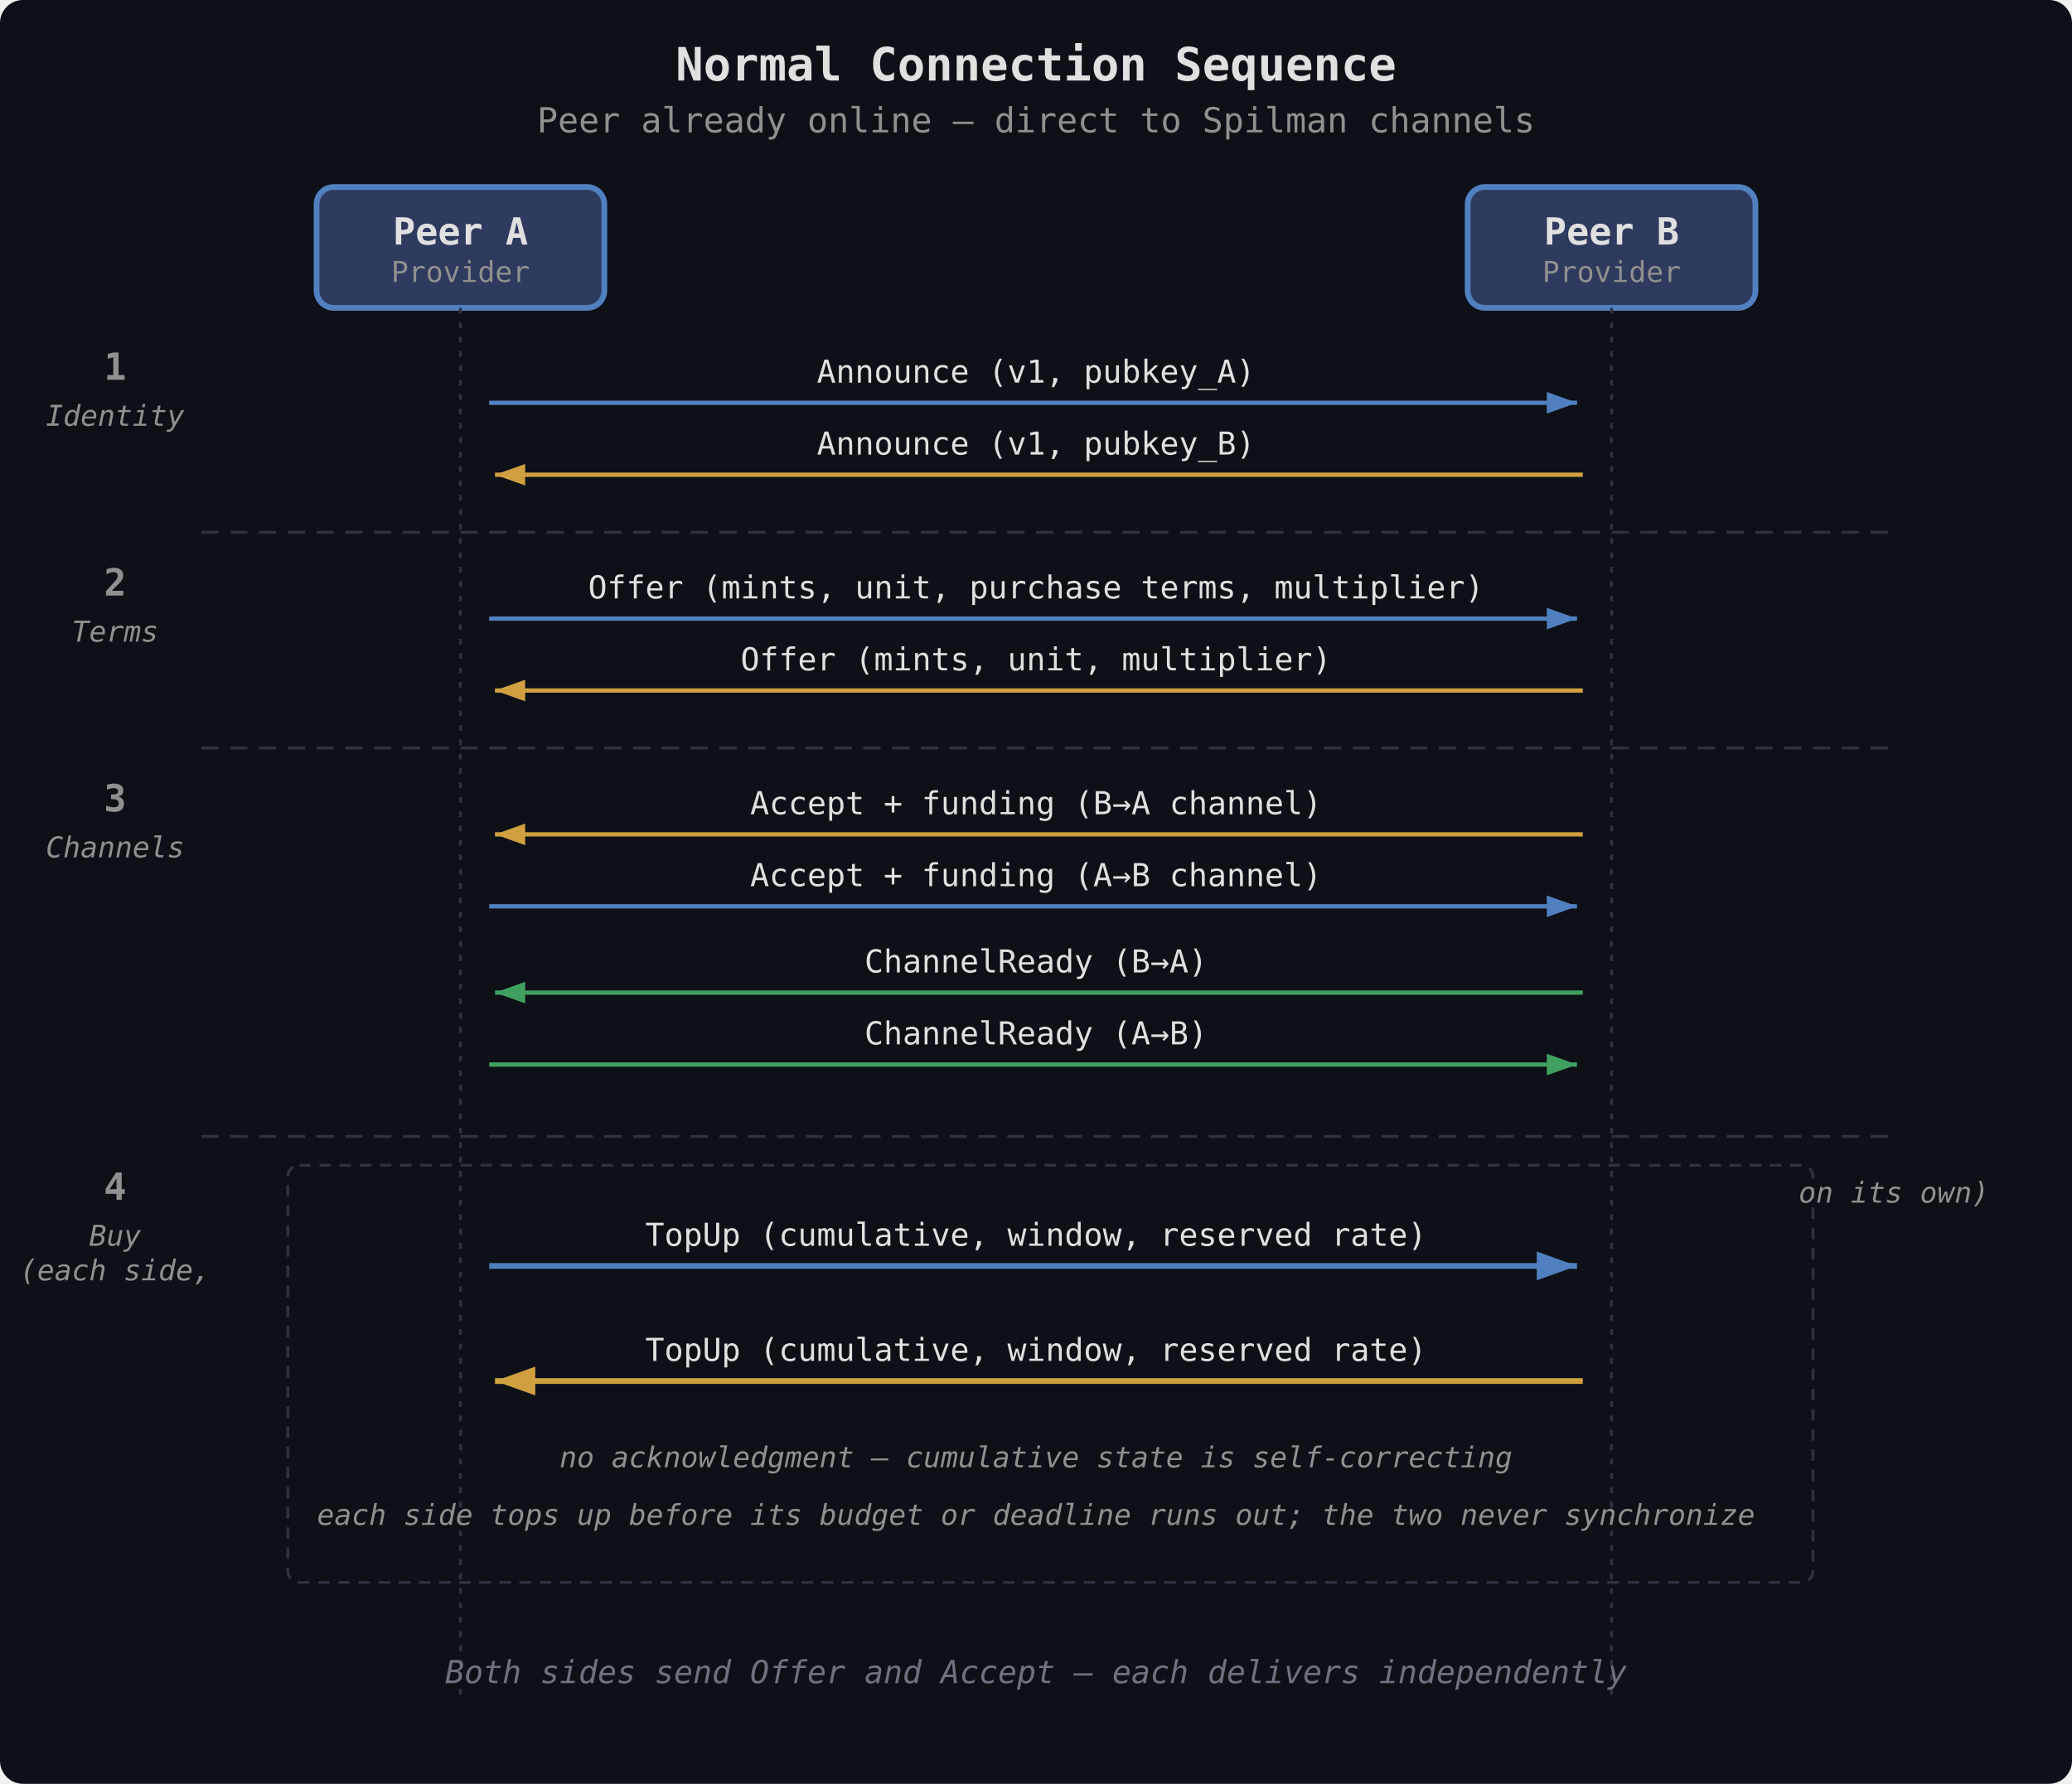
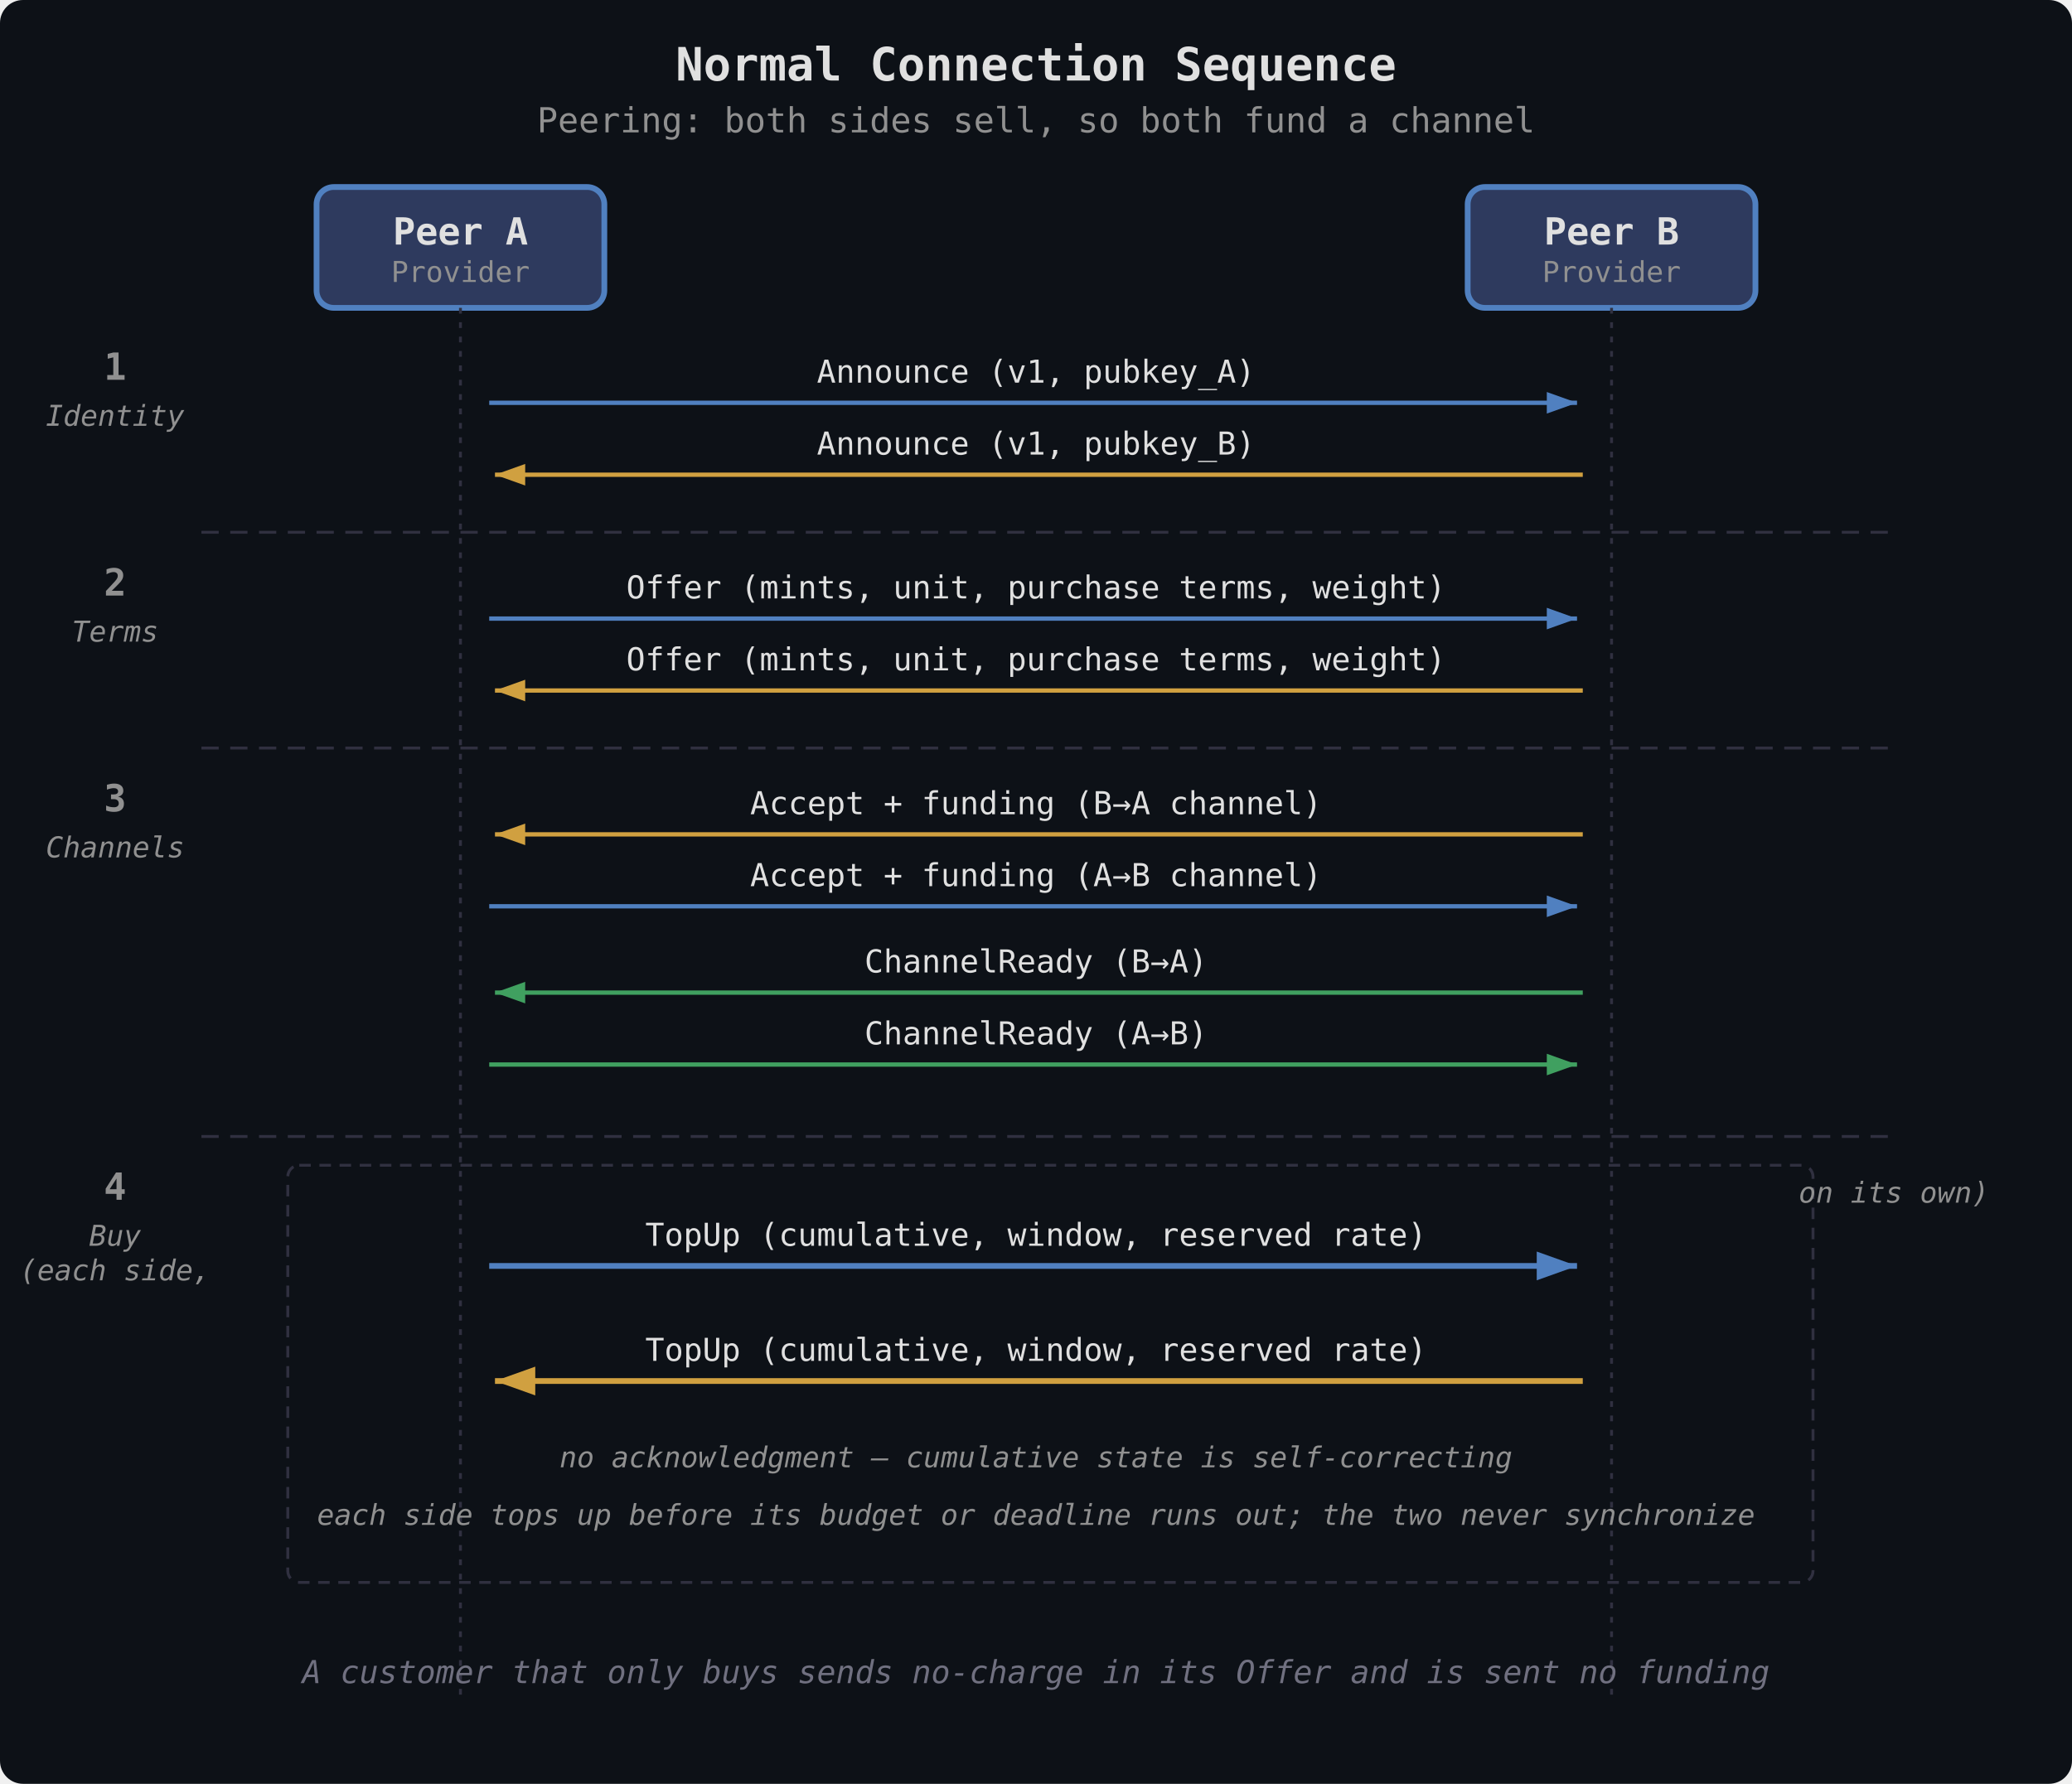
<svg xmlns="http://www.w3.org/2000/svg" viewBox="0 0 720 620" font-family="monospace" font-size="12">
  <style>
    text          { fill: #e0e0e0; }
    text.title    { font-size: 16px; font-weight: bold; }
    text.subtitle { font-size: 12px; fill: #909090; }
    text.nlabel   { font-size: 13px; font-weight: bold; }
    text.nrole    { font-size: 10px; fill: #909090; }
    text.plabel   { font-size: 13px; font-weight: bold; fill: #909090; }
    text.annot    { font-size: 10px; fill: #909090; font-style: italic; }
    text.alabel   { font-size: 11px; }
    text.caption  { font-size: 11px; fill: #707080; font-style: italic; }
    line.sep      { stroke: #303040; stroke-width: 1; stroke-dasharray: 6,4; }
    line.life     { stroke: #303040; stroke-width: 1; stroke-dasharray: 2,3; }

    .bg           { fill: #0d1117; }
    .callout      { fill: #151520; }
    .node         { fill: #2e3a5e; stroke: #5080c0; }

    @media (prefers-color-scheme: light) {
      text          { fill: #1f2328; }
      text.subtitle, text.nrole, text.plabel, text.annot, text.altlabel,
      text.elabel, text.mdesc, text.tlabel { fill: #656d76; }
      text.caption  { fill: #7c8186; }
      line.sep, line.life { stroke: #d1d9e0; }
      rect.alt      { stroke: #d1d9e0; }
      .bg           { fill: #ffffff; }
      .callout      { fill: #f6f8fa; }
      .node, rect.node { fill: #ddf4ff; stroke: #0969da; }
      rect.compute, rect.result { fill: #f6f8fa; }
    }
  </style>
  <defs>
    <marker id="aR" markerWidth="7" markerHeight="5" refX="7" refY="2.5" orient="auto">
      <polygon points="0,0 7,2.5 0,5" fill="#5080c0" />
    </marker>
    <marker id="aL" markerWidth="7" markerHeight="5" refX="7" refY="2.5" orient="auto">
      <polygon points="0,0 7,2.5 0,5" fill="#d0a040" />
    </marker>
    <marker id="aG" markerWidth="7" markerHeight="5" refX="7" refY="2.5" orient="auto">
      <polygon points="0,0 7,2.5 0,5" fill="#40a060" />
    </marker>
  </defs>
  <rect width="720" height="620" rx="8" class="bg" />
  <text x="360" y="28" text-anchor="middle" class="title">Normal Connection Sequence</text>
-   <text x="360" y="46" text-anchor="middle" class="subtitle">Peer already online — direct to Spilman channels</text>
+   <text x="360" y="46" text-anchor="middle" class="subtitle">Peering: both sides sell, so both fund a channel</text>
  <rect x="110" y="65" width="100" height="42" class="node" stroke-width="2" rx="6" />
  <text x="160" y="85" text-anchor="middle" class="nlabel">Peer A</text>
  <text x="160" y="98" text-anchor="middle" class="nrole">Provider</text>
  <rect x="510" y="65" width="100" height="42" class="node" stroke-width="2" rx="6" />
  <text x="560" y="85" text-anchor="middle" class="nlabel">Peer B</text>
  <text x="560" y="98" text-anchor="middle" class="nrole">Provider</text>
  <line x1="160" y1="107" x2="160" y2="590" class="life" />
  <line x1="560" y1="107" x2="560" y2="590" class="life" />
  <text x="40" y="132" text-anchor="middle" class="plabel">1</text>
  <text x="40" y="148" text-anchor="middle" class="annot">Identity</text>
  <line x1="170" y1="140" x2="548" y2="140" stroke="#5080c0" stroke-width="1.5" marker-end="url(#aR)" />
  <text x="360" y="133" text-anchor="middle" class="alabel" fill="#5080c0">Announce (v1, pubkey_A)</text>
  <line x1="550" y1="165" x2="172" y2="165" stroke="#d0a040" stroke-width="1.5" marker-end="url(#aL)" />
  <text x="360" y="158" text-anchor="middle" class="alabel" fill="#d0a040">Announce (v1, pubkey_B)</text>
  <line x1="70" y1="185" x2="660" y2="185" class="sep" />
  <text x="40" y="207" text-anchor="middle" class="plabel">2</text>
  <text x="40" y="223" text-anchor="middle" class="annot">Terms</text>
  <line x1="170" y1="215" x2="548" y2="215" stroke="#5080c0" stroke-width="1.5" marker-end="url(#aR)" />
-   <text x="360" y="208" text-anchor="middle" class="alabel" fill="#5080c0">Offer (mints, unit, purchase terms, multiplier)</text>
+   <text x="360" y="208" text-anchor="middle" class="alabel" fill="#5080c0">Offer (mints, unit, purchase terms, weight)</text>
  <line x1="550" y1="240" x2="172" y2="240" stroke="#d0a040" stroke-width="1.5" marker-end="url(#aL)" />
-   <text x="360" y="233" text-anchor="middle" class="alabel" fill="#d0a040">Offer (mints, unit, multiplier)</text>
+   <text x="360" y="233" text-anchor="middle" class="alabel" fill="#d0a040">Offer (mints, unit, purchase terms, weight)</text>
  <line x1="70" y1="260" x2="660" y2="260" class="sep" />
  <text x="40" y="282" text-anchor="middle" class="plabel">3</text>
  <text x="40" y="298" text-anchor="middle" class="annot">Channels</text>
  <line x1="550" y1="290" x2="172" y2="290" stroke="#d0a040" stroke-width="1.5" marker-end="url(#aL)" />
  <text x="360" y="283" text-anchor="middle" class="alabel" fill="#d0a040">Accept + funding (B→A channel)</text>
  <line x1="170" y1="315" x2="548" y2="315" stroke="#5080c0" stroke-width="1.5" marker-end="url(#aR)" />
  <text x="360" y="308" text-anchor="middle" class="alabel" fill="#5080c0">Accept + funding (A→B channel)</text>
  <line x1="550" y1="345" x2="172" y2="345" stroke="#40a060" stroke-width="1.5" marker-end="url(#aG)" />
  <text x="360" y="338" text-anchor="middle" class="alabel" fill="#40a060">ChannelReady (B→A)</text>
  <line x1="170" y1="370" x2="548" y2="370" stroke="#40a060" stroke-width="1.5" marker-end="url(#aG)" />
  <text x="360" y="363" text-anchor="middle" class="alabel" fill="#40a060">ChannelReady (A→B)</text>
  <line x1="70" y1="395" x2="660" y2="395" class="sep" />
  <text x="40" y="417" text-anchor="middle" class="plabel">4</text>
  <text x="40" y="433" text-anchor="middle" class="annot">Buy</text>
  <text x="40" y="445" text-anchor="middle" class="annot">(each side,</text>
  <rect x="100" y="405" width="530" height="145" rx="4" fill="none" stroke="#303040" stroke-width="1" stroke-dasharray="4,3" />
  <text x="625" y="418" text-anchor="start" class="annot">on its own)</text>
  <line x1="170" y1="440" x2="548" y2="440" stroke="#5080c0" stroke-width="2" marker-end="url(#aR)" />
  <text x="360" y="433" text-anchor="middle" class="alabel" fill="#5080c0">TopUp (cumulative, window, reserved rate)</text>
  <line x1="550" y1="480" x2="172" y2="480" stroke="#d0a040" stroke-width="2" marker-end="url(#aL)" />
  <text x="360" y="473" text-anchor="middle" class="alabel" fill="#d0a040">TopUp (cumulative, window, reserved rate)</text>
  <text x="360" y="510" text-anchor="middle" class="annot">no acknowledgment — cumulative state is self-correcting</text>
  <text x="360" y="530" text-anchor="middle" class="annot">each side tops up before its budget or deadline runs out; the two never synchronize</text>
-   <text x="360" y="585" text-anchor="middle" class="caption">Both sides send Offer and Accept — each delivers independently</text>
+   <text x="360" y="585" text-anchor="middle" class="caption">A customer that only buys sends no-charge in its Offer and is sent no funding</text>
</svg>
